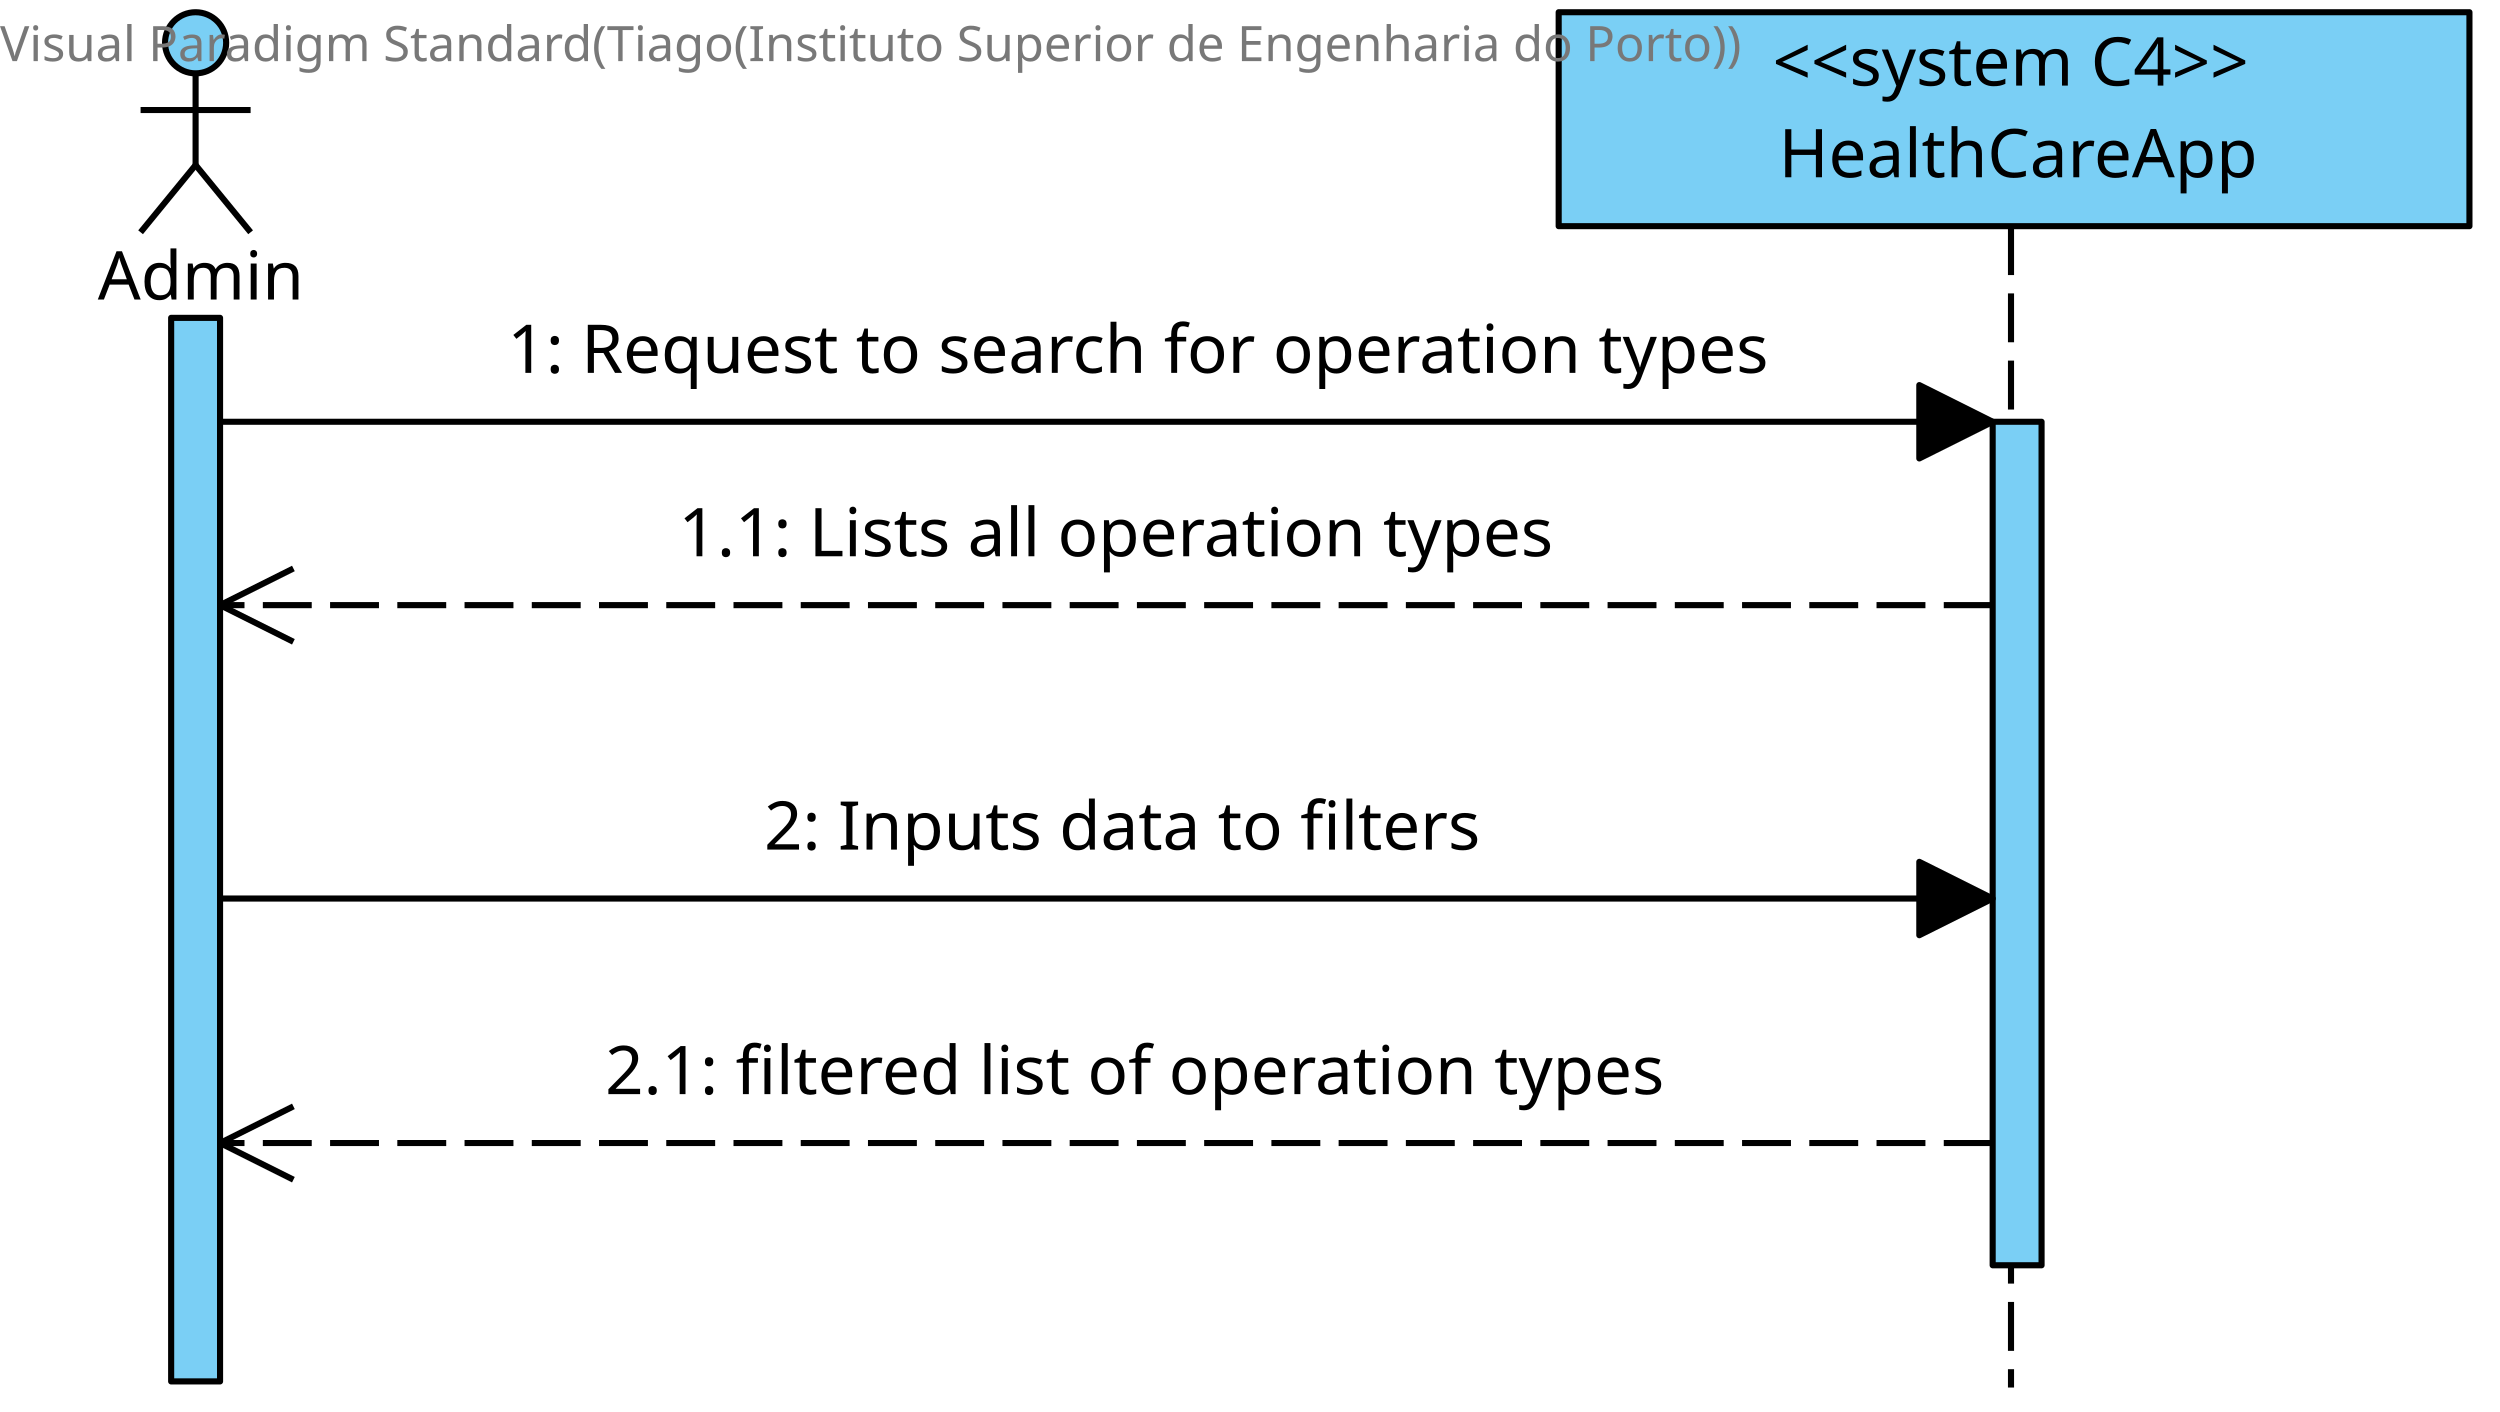
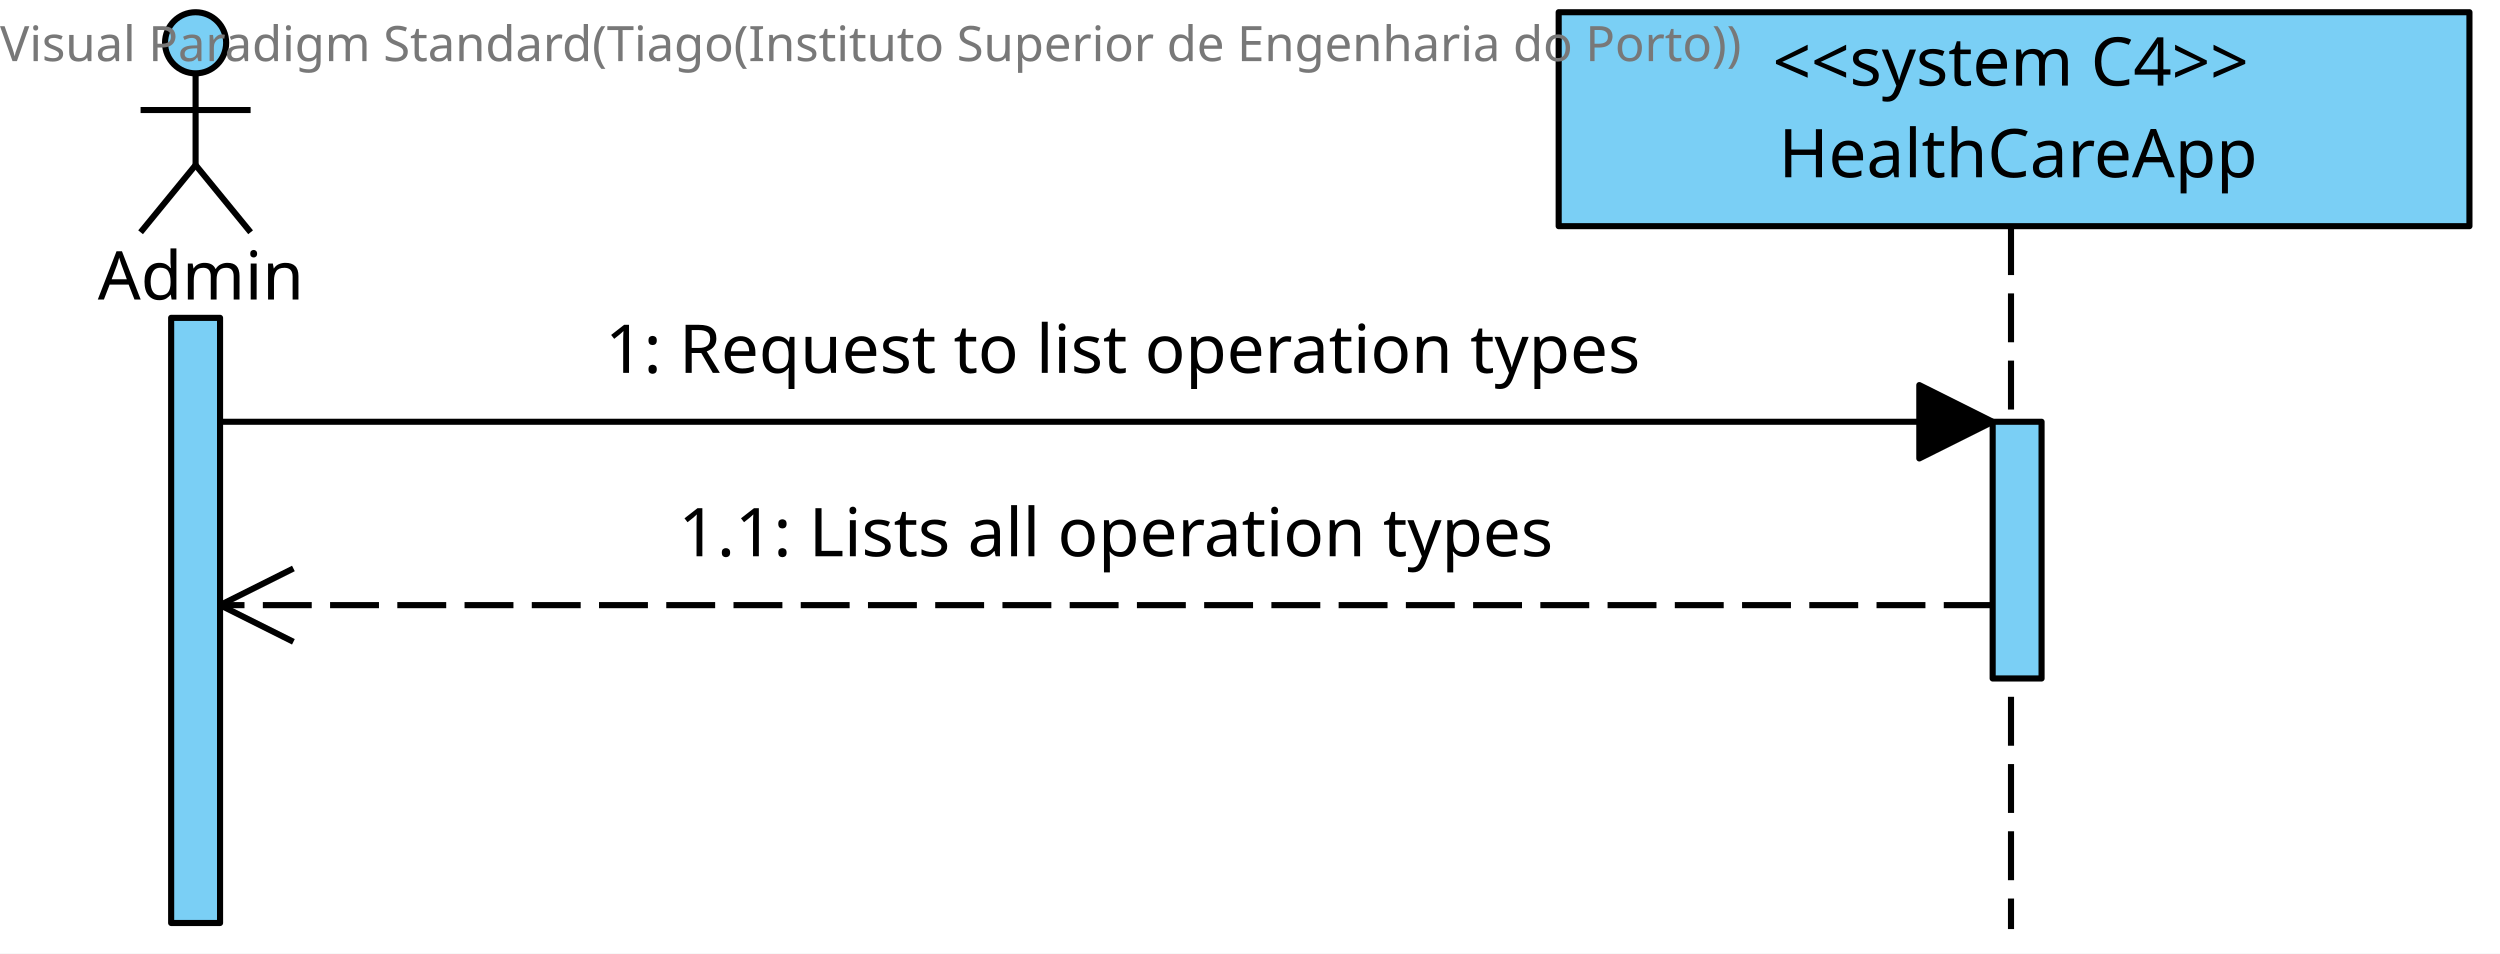
- <svg xmlns="http://www.w3.org/2000/svg" fill-opacity="0" color-rendering="auto" color-interpolation="auto" text-rendering="auto" stroke="rgb(0,0,0)" stroke-linecap="square" width="409" stroke-miterlimit="10" shape-rendering="auto" stroke-opacity="0" fill="rgb(0,0,0)" stroke-dasharray="none" font-weight="normal" stroke-width="1" height="231" font-family="'Dialog'" font-style="normal" stroke-linejoin="miter" font-size="12px" stroke-dashoffset="0" image-rendering="auto">
+ <svg xmlns="http://www.w3.org/2000/svg" fill-opacity="0" color-rendering="auto" color-interpolation="auto" text-rendering="auto" stroke="rgb(0,0,0)" stroke-linecap="square" width="409" stroke-miterlimit="10" shape-rendering="auto" stroke-opacity="0" fill="rgb(0,0,0)" stroke-dasharray="none" font-weight="normal" stroke-width="1" height="156" font-family="'Dialog'" font-style="normal" stroke-linejoin="miter" font-size="12px" stroke-dashoffset="0" image-rendering="auto">
  <defs id="genericDefs" />
  <g>
    <defs id="defs1">
      <clipPath clipPathUnits="userSpaceOnUse" id="clipPath1">
-         <path d="M-7 -7 L71 -7 L71 236 L-7 236 L-7 -7 Z" />
+         <path d="M-7 -7 L71 -7 L71 161 L-7 161 L-7 -7 Z" />
      </clipPath>
      <clipPath clipPathUnits="userSpaceOnUse" id="clipPath2">
-         <path d="M-7 -7 L161 -7 L161 236 L-7 236 L-7 -7 Z" />
+         <path d="M-7 -7 L161 -7 L161 161 L-7 161 L-7 -7 Z" />
      </clipPath>
      <clipPath clipPathUnits="userSpaceOnUse" id="clipPath3">
-         <path d="M-7 -7 L19 -7 L19 149 L-7 149 L-7 -7 Z" />
+         <path d="M-7 -7 L19 -7 L19 53 L-7 53 L-7 -7 Z" />
      </clipPath>
      <clipPath clipPathUnits="userSpaceOnUse" id="clipPath4">
        <path d="M-52 -15 L104 -15 L104 30 L-52 30 L-52 -15 Z" />
      </clipPath>
      <clipPath clipPathUnits="userSpaceOnUse" id="clipPath5">
        <path d="M-150 -30 L300 -30 L300 60 L-150 60 L-150 -30 Z" />
      </clipPath>
      <clipPath clipPathUnits="userSpaceOnUse" id="clipPath6">
        <path d="M0 0 L394 0 L394 104 L0 104 L0 0 Z" />
      </clipPath>
      <clipPath clipPathUnits="userSpaceOnUse" id="clipPath7">
-         <path d="M72 18 L72 33 L20 33 L20 18 ZM303 30 L303 45 L87 45 L87 30 ZM273 60 L273 75 L116 75 L116 60 ZM0 0 L0 104 L394 104 L394 13 L269 13 L269 0 Z" />
+         <path d="M72 18 L72 33 L20 33 L20 18 ZM285 30 L285 45 L104 45 L104 30 ZM273 60 L273 75 L116 75 L116 60 ZM0 0 L0 104 L394 104 L394 13 L269 13 L269 0 Z" />
      </clipPath>
      <clipPath clipPathUnits="userSpaceOnUse" id="clipPath8">
-         <path d="M273 30 L273 45 L116 45 L116 30 ZM259 78 L259 93 L130 93 L130 78 ZM0 0 L0 104 L394 104 L394 0 L303 0 L303 15 L87 15 L87 0 L72 0 L72 3 L20 3 L20 0 Z" />
+         <path d="M273 30 L273 45 L116 45 L116 30 ZM0 0 L0 104 L394 104 L394 0 L285 0 L285 15 L104 15 L104 0 L72 0 L72 3 L20 3 L20 0 Z" />
      </clipPath>
      <clipPath clipPathUnits="userSpaceOnUse" id="clipPath9">
-         <path d="M259 30 L259 45 L130 45 L130 30 ZM286 70 L286 85 L104 85 L104 70 ZM0 0 L0 104 L394 104 L394 0 Z" />
+         <path d="M-157 -15 L314 -15 L314 30 L-157 30 L-157 -15 Z" />
      </clipPath>
      <clipPath clipPathUnits="userSpaceOnUse" id="clipPath10">
-         <path d="M286 30 L286 45 L104 45 L104 30 ZM0 0 L0 104 L394 104 L394 0 L259 0 L259 5 L130 5 L130 0 Z" />
-       </clipPath>
-       <clipPath clipPathUnits="userSpaceOnUse" id="clipPath11">
-         <path d="M-182 -15 L364 -15 L364 30 L-182 30 L-182 -15 Z" />
-       </clipPath>
-       <clipPath clipPathUnits="userSpaceOnUse" id="clipPath12">
-         <path d="M-129 -15 L258 -15 L258 30 L-129 30 L-129 -15 Z" />
-       </clipPath>
-       <clipPath clipPathUnits="userSpaceOnUse" id="clipPath13">
-         <path d="M-157 -15 L314 -15 L314 30 L-157 30 L-157 -15 Z" />
-       </clipPath>
-       <clipPath clipPathUnits="userSpaceOnUse" id="clipPath14">
-         <path d="M-216 -15 L432 -15 L432 30 L-216 30 L-216 -15 Z" />
+         <path d="M-181 -15 L362 -15 L362 30 L-181 30 L-181 -15 Z" />
      </clipPath>
    </defs>
    <g fill="white" text-rendering="geometricPrecision" fill-opacity="1" stroke-opacity="1" stroke="white">
-       <rect x="0" width="409" height="231" y="0" stroke="none" />
+       <rect x="0" width="409" height="156" y="0" stroke="none" />
    </g>
    <g font-size="11px" transform="translate(2,2)" fill-opacity="1" fill="rgb(122,207,245)" text-rendering="geometricPrecision" image-rendering="optimizeQuality" font-family="sans-serif" stroke="rgb(122,207,245)" stroke-opacity="1">
      <circle r="5" clip-path="url(#clipPath1)" cx="30" cy="5" stroke="none" />
-       <rect x="26" width="8" height="174" y="50" clip-path="url(#clipPath1)" stroke="none" />
+       <rect x="26" width="8" height="99" y="50" clip-path="url(#clipPath1)" stroke="none" />
    </g>
    <g stroke-linecap="butt" font-size="11px" transform="translate(2,2)" fill-opacity="1" fill="black" text-rendering="geometricPrecision" image-rendering="optimizeQuality" font-family="sans-serif" stroke-linejoin="round" stroke="black" stroke-opacity="1" stroke-miterlimit="0">
      <circle fill="none" r="5" clip-path="url(#clipPath1)" cx="30" cy="5" />
-       <rect fill="none" x="26" width="8" height="174" y="50" clip-path="url(#clipPath1)" />
+       <rect fill="none" x="26" width="8" height="99" y="50" clip-path="url(#clipPath1)" />
      <line y2="25" fill="none" x1="30" clip-path="url(#clipPath1)" x2="30" y1="10" />
      <line y2="36" fill="none" x1="30" clip-path="url(#clipPath1)" x2="21" y1="25" />
      <line y2="36" fill="none" x1="30" clip-path="url(#clipPath1)" x2="39" y1="25" />
      <line y2="16" fill="none" x1="21" clip-path="url(#clipPath1)" x2="39" y1="16" />
    </g>
    <g font-size="11px" transform="translate(255,2)" fill-opacity="1" fill="rgb(122,207,245)" text-rendering="geometricPrecision" image-rendering="optimizeQuality" font-family="sans-serif" stroke="rgb(122,207,245)" stroke-opacity="1">
      <rect x="0" width="149" height="35" y="0" clip-path="url(#clipPath2)" stroke="none" />
    </g>
    <g stroke-linecap="butt" font-size="11px" transform="translate(255,2)" fill-opacity="1" fill="black" text-rendering="geometricPrecision" image-rendering="optimizeQuality" font-family="sans-serif" stroke-linejoin="round" stroke="black" stroke-opacity="1" stroke-miterlimit="0">
      <rect fill="none" x="0" width="149" height="35" y="0" clip-path="url(#clipPath2)" />
-       <line clip-path="url(#clipPath2)" fill="none" x1="74" x2="74" y1="35" y2="225" stroke-linejoin="bevel" stroke-dasharray="8,3" />
+       <line clip-path="url(#clipPath2)" fill="none" x1="74" x2="74" y1="35" y2="150" stroke-linejoin="bevel" stroke-dasharray="8,3" />
    </g>
    <g font-size="11px" transform="translate(326,69)" fill-opacity="1" fill="rgb(122,207,245)" text-rendering="geometricPrecision" image-rendering="optimizeQuality" font-family="sans-serif" stroke="rgb(122,207,245)" stroke-opacity="1">
-       <rect x="0" width="8" height="138" y="0" clip-path="url(#clipPath3)" stroke="none" />
+       <rect x="0" width="8" height="42" y="0" clip-path="url(#clipPath3)" stroke="none" />
    </g>
    <g stroke-linecap="butt" font-size="11px" transform="translate(326,69)" fill-opacity="1" fill="black" text-rendering="geometricPrecision" image-rendering="optimizeQuality" font-family="sans-serif" stroke-linejoin="round" stroke="black" stroke-opacity="1" stroke-miterlimit="0">
-       <rect fill="none" x="0" width="8" height="138" y="0" clip-path="url(#clipPath3)" />
+       <rect fill="none" x="0" width="8" height="42" y="0" clip-path="url(#clipPath3)" />
    </g>
    <g font-size="11px" transform="translate(6,37)" fill-opacity="1" fill="black" text-rendering="geometricPrecision" image-rendering="optimizeQuality" font-family="sans-serif" stroke="black" stroke-opacity="1">
      <text x="10" xml:space="preserve" y="12" clip-path="url(#clipPath4)" stroke="none">Admin</text>
    </g>
    <g font-size="11px" transform="translate(255,2)" fill-opacity="1" fill="black" text-rendering="geometricPrecision" image-rendering="optimizeQuality" font-family="sans-serif" stroke="black" stroke-opacity="1">
      <text x="35" xml:space="preserve" y="12" clip-path="url(#clipPath5)" stroke="none">&lt;&lt;system C4&gt;&gt;</text>
      <text x="36" xml:space="preserve" y="27" clip-path="url(#clipPath5)" stroke="none">HealthCareApp</text>
    </g>
    <g stroke-linecap="butt" font-size="11px" transform="translate(-14,19)" fill-opacity="1" fill="black" text-rendering="geometricPrecision" image-rendering="optimizeQuality" font-family="sans-serif" stroke-linejoin="round" stroke="black" stroke-opacity="1">
      <line y2="50" fill="none" x1="50" clip-path="url(#clipPath7)" x2="340" y1="50" />
      <polygon points=" 340 50 328 44 328 56" clip-path="url(#clipPath7)" stroke="none" />
      <polygon fill="none" points=" 340 50 328 44 328 56" clip-path="url(#clipPath7)" />
    </g>
    <g fill-opacity="1" text-rendering="geometricPrecision" stroke="black" stroke-linecap="butt" transform="translate(-14,49)" stroke-miterlimit="0" stroke-opacity="1" fill="black" stroke-dasharray="8,3" font-family="sans-serif" stroke-linejoin="round" font-size="11px" image-rendering="optimizeQuality">
      <line y2="50" fill="none" x1="340" clip-path="url(#clipPath8)" x2="50" y1="50" />
      <line clip-path="url(#clipPath8)" fill="none" x1="50" x2="62" y1="50" y2="56" stroke-dasharray="none" stroke-miterlimit="10" />
      <line clip-path="url(#clipPath8)" fill="none" x1="50" x2="62" y1="50" y2="44" stroke-dasharray="none" stroke-miterlimit="10" />
    </g>
-     <g stroke-linecap="butt" font-size="11px" transform="translate(-14,97)" fill-opacity="1" fill="black" text-rendering="geometricPrecision" image-rendering="optimizeQuality" font-family="sans-serif" stroke-linejoin="round" stroke="black" stroke-opacity="1">
-       <line y2="50" fill="none" x1="50" clip-path="url(#clipPath9)" x2="340" y1="50" />
-       <polygon points=" 340 50 328 44 328 56" clip-path="url(#clipPath9)" stroke="none" />
-       <polygon fill="none" points=" 340 50 328 44 328 56" clip-path="url(#clipPath9)" />
+     <g font-size="11px" transform="translate(102,79)" fill-opacity="1" fill="white" text-rendering="geometricPrecision" image-rendering="optimizeQuality" font-family="sans-serif" stroke="white" stroke-opacity="1">
+       <rect x="0" width="157" height="15" y="0" clip-path="url(#clipPath9)" stroke="none" />
+       <text fill="black" x="9" xml:space="preserve" y="12" clip-path="url(#clipPath9)" stroke="none">1.1: Lists all operation types</text>
    </g>
-     <g fill-opacity="1" text-rendering="geometricPrecision" stroke="black" stroke-linecap="butt" transform="translate(-14,137)" stroke-miterlimit="0" stroke-opacity="1" fill="black" stroke-dasharray="8,3" font-family="sans-serif" stroke-linejoin="round" font-size="11px" image-rendering="optimizeQuality">
-       <line y2="50" fill="none" x1="340" clip-path="url(#clipPath10)" x2="50" y1="50" />
-       <line clip-path="url(#clipPath10)" fill="none" x1="50" x2="62" y1="50" y2="56" stroke-dasharray="none" stroke-miterlimit="10" />
-       <line clip-path="url(#clipPath10)" fill="none" x1="50" x2="62" y1="50" y2="44" stroke-dasharray="none" stroke-miterlimit="10" />
-     </g>
-     <g font-size="11px" transform="translate(90,167)" fill-opacity="1" fill="white" text-rendering="geometricPrecision" image-rendering="optimizeQuality" font-family="sans-serif" stroke="white" stroke-opacity="1">
-       <rect x="0" width="182" height="15" y="0" clip-path="url(#clipPath11)" stroke="none" />
-       <text fill="black" x="9" xml:space="preserve" y="12" clip-path="url(#clipPath11)" stroke="none">2.1: filtered list of operation types</text>
-     </g>
-     <g font-size="11px" transform="translate(116,127)" fill-opacity="1" fill="white" text-rendering="geometricPrecision" image-rendering="optimizeQuality" font-family="sans-serif" stroke="white" stroke-opacity="1">
-       <rect x="0" width="129" height="15" y="0" clip-path="url(#clipPath12)" stroke="none" />
-       <text fill="black" x="9" xml:space="preserve" y="12" clip-path="url(#clipPath12)" stroke="none">2: Inputs data to filters</text>
-     </g>
-     <g font-size="11px" transform="translate(102,79)" fill-opacity="1" fill="white" text-rendering="geometricPrecision" image-rendering="optimizeQuality" font-family="sans-serif" stroke="white" stroke-opacity="1">
-       <rect x="0" width="157" height="15" y="0" clip-path="url(#clipPath13)" stroke="none" />
-       <text fill="black" x="9" xml:space="preserve" y="12" clip-path="url(#clipPath13)" stroke="none">1.1: Lists all operation types</text>
-     </g>
-     <g font-size="11px" transform="translate(73,49)" fill-opacity="1" fill="white" text-rendering="geometricPrecision" image-rendering="optimizeQuality" font-family="sans-serif" stroke="white" stroke-opacity="1">
-       <rect x="0" width="216" height="15" y="0" clip-path="url(#clipPath14)" stroke="none" />
-       <text fill="black" x="10" xml:space="preserve" y="12" clip-path="url(#clipPath14)" stroke="none">1: Request to search for operation types</text>
+     <g font-size="11px" transform="translate(90,49)" fill-opacity="1" fill="white" text-rendering="geometricPrecision" image-rendering="optimizeQuality" font-family="sans-serif" stroke="white" stroke-opacity="1">
+       <rect x="0" width="181" height="15" y="0" clip-path="url(#clipPath10)" stroke="none" />
+       <text fill="black" x="9" xml:space="preserve" y="12" clip-path="url(#clipPath10)" stroke="none">1: Request to list operation types</text>
    </g>
    <g font-size="8px" fill-opacity="1" fill="rgb(120,120,120)" text-rendering="geometricPrecision" image-rendering="optimizeQuality" stroke="rgb(120,120,120)" stroke-opacity="1">
      <text x="0" xml:space="preserve" y="10" stroke="none">Visual Paradigm Standard(Tiago(Instituto Superior de Engenharia do Porto))</text>
    </g>
  </g>
</svg>
